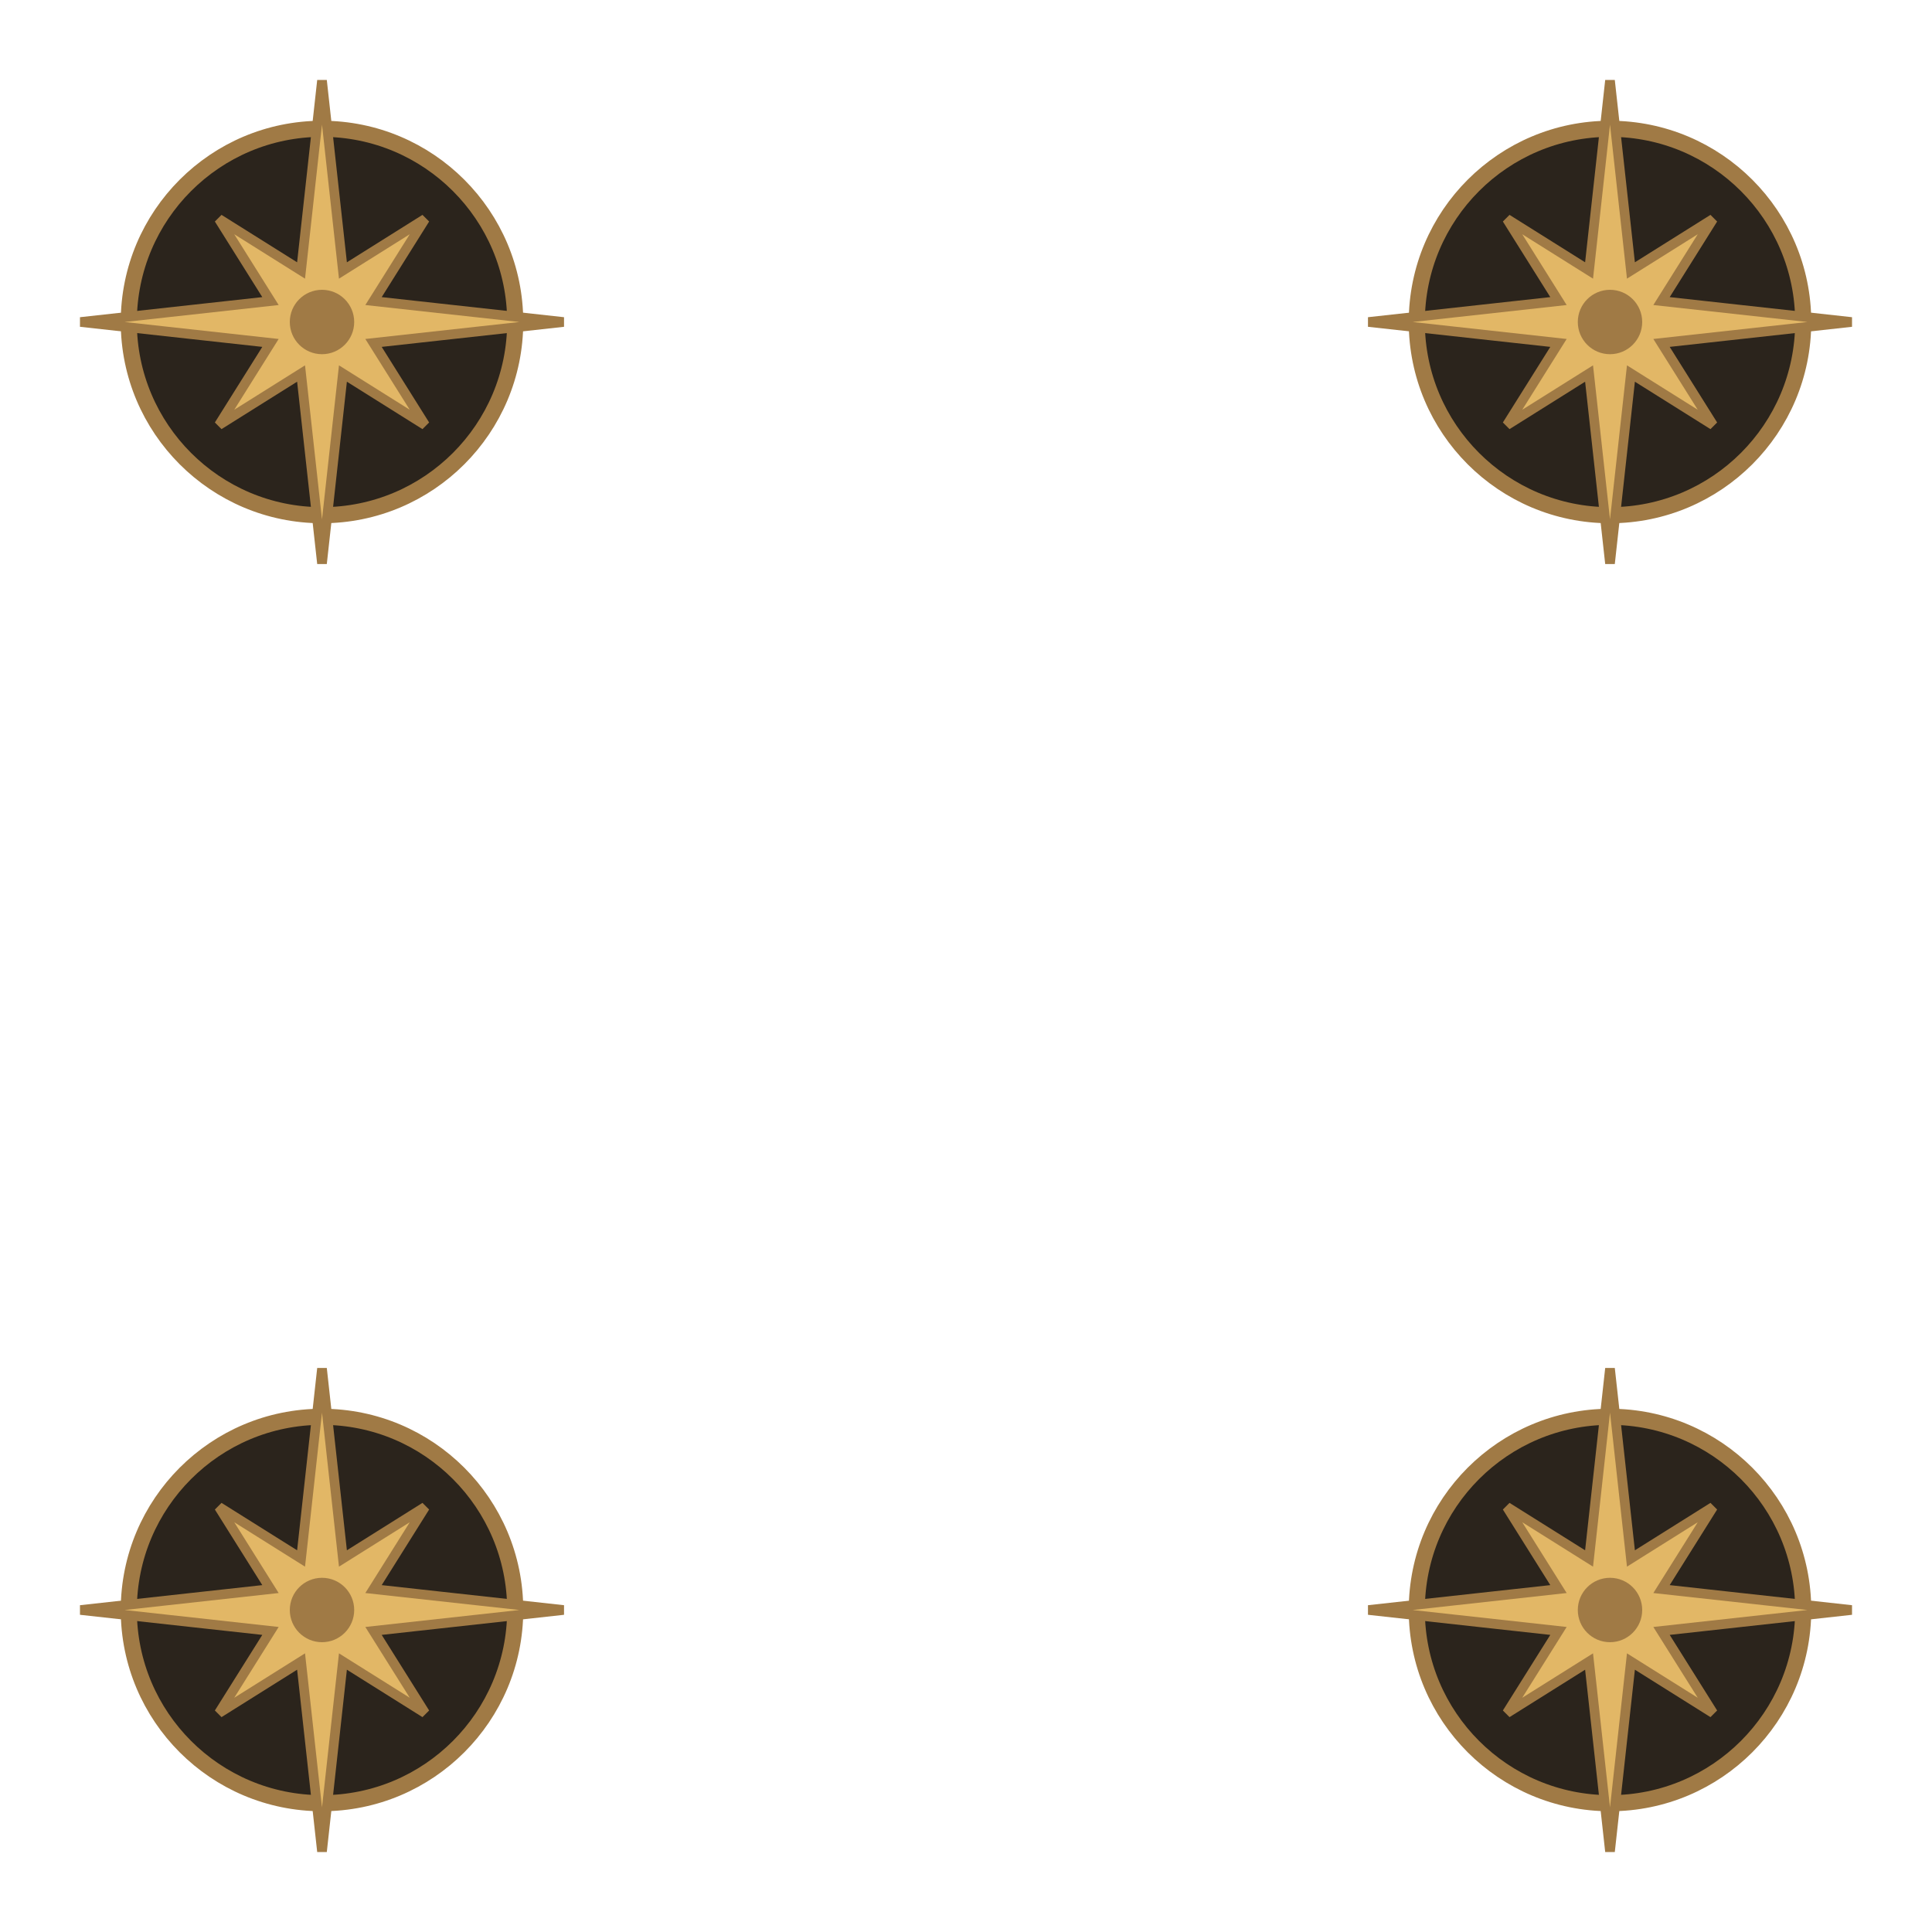
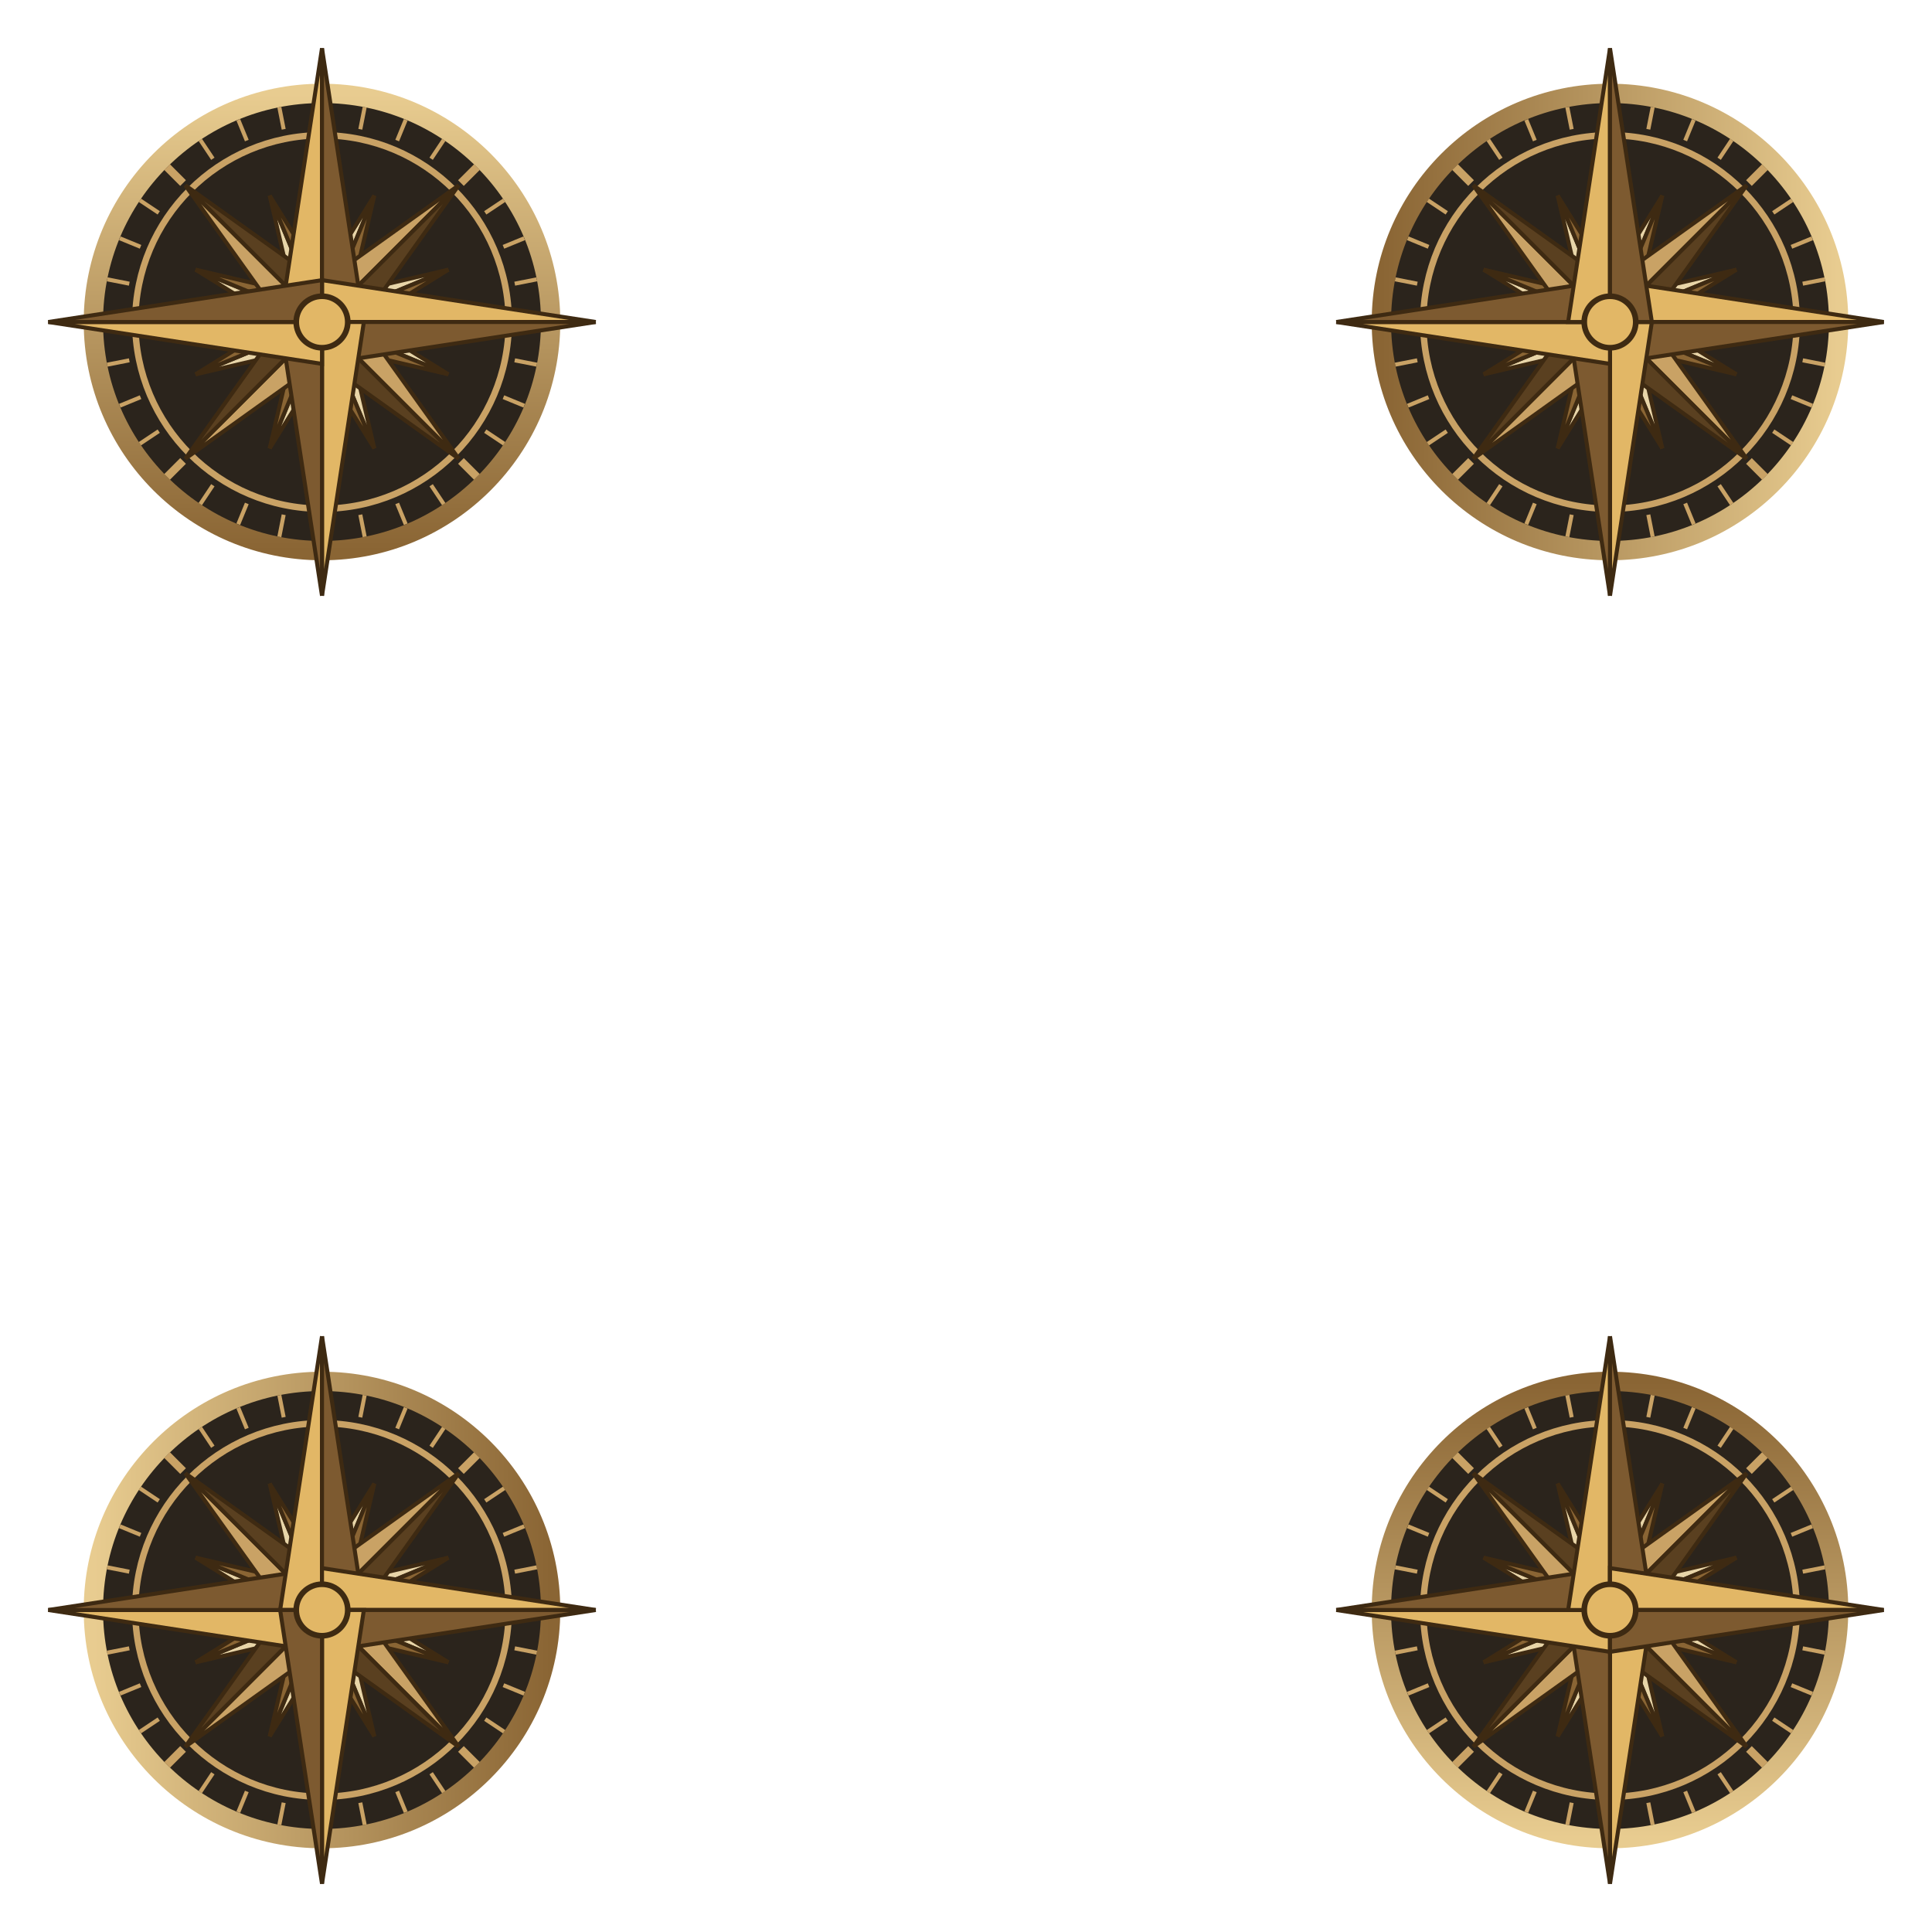
<svg xmlns="http://www.w3.org/2000/svg" viewBox="0 0 120 120" width="120" height="120">
+   <defs>
+     <linearGradient id="sr" x1="0" y1="0" x2="0" y2="1">
+       <stop offset="0" stop-color="#e8cc90" stop-opacity="1" />
+       <stop offset="1" stop-color="#8a6534" stop-opacity="1" />
+     </linearGradient>
+   </defs>
  <g transform="rotate(0 60 60)">
-     <circle cx="20" cy="20" r="12" fill="#2b241c" stroke="#a07a45" stroke-width="1" />
-     <polygon points="20.0,5.0 21.3,16.8 26.4,13.6 23.2,18.7 35.0,20.0 23.2,21.3 26.4,26.4 21.3,23.2 20.0,35.0 18.7,23.2 13.6,26.4 16.8,21.3 5.0,20.0 16.8,18.7 13.6,13.6 18.7,16.8" fill="#e2b766" stroke="#a07a45" stroke-width="0.6" />
-     <circle cx="20" cy="20" r="2" fill="#a07a45" />
+     <circle cx="20" cy="20" r="14.2" fill="#2b241c" stroke="url(#sr)" stroke-width="1.2" />
+     <g stroke="#c9a265">
+       <line x1="20.00" y1="7.80" x2="20.00" y2="6.40" stroke-width="0.5" />
+       <line x1="22.38" y1="8.03" x2="22.65" y2="6.66" stroke-width="0.25" />
+       <line x1="24.67" y1="8.73" x2="25.20" y2="7.44" stroke-width="0.25" />
+       <line x1="26.78" y1="9.86" x2="27.56" y2="8.69" stroke-width="0.25" />
+       <line x1="28.63" y1="11.37" x2="29.62" y2="10.38" stroke-width="0.5" />
+       <line x1="30.14" y1="13.22" x2="31.31" y2="12.44" stroke-width="0.25" />
+       <line x1="31.27" y1="15.33" x2="32.56" y2="14.80" stroke-width="0.25" />
+       <line x1="31.97" y1="17.62" x2="33.34" y2="17.35" stroke-width="0.25" />
+       <line x1="32.20" y1="20.00" x2="33.60" y2="20.00" stroke-width="0.5" />
+       <line x1="31.97" y1="22.38" x2="33.34" y2="22.65" stroke-width="0.25" />
+       <line x1="31.27" y1="24.67" x2="32.56" y2="25.20" stroke-width="0.25" />
+       <line x1="30.14" y1="26.78" x2="31.31" y2="27.56" stroke-width="0.25" />
+       <line x1="28.63" y1="28.63" x2="29.62" y2="29.62" stroke-width="0.5" />
+       <line x1="26.78" y1="30.14" x2="27.56" y2="31.31" stroke-width="0.25" />
+       <line x1="24.67" y1="31.27" x2="25.20" y2="32.56" stroke-width="0.25" />
+       <line x1="22.38" y1="31.97" x2="22.65" y2="33.34" stroke-width="0.25" />
+       <line x1="20.00" y1="32.20" x2="20.00" y2="33.60" stroke-width="0.5" />
+       <line x1="17.62" y1="31.97" x2="17.35" y2="33.34" stroke-width="0.25" />
+       <line x1="15.33" y1="31.27" x2="14.80" y2="32.56" stroke-width="0.25" />
+       <line x1="13.22" y1="30.14" x2="12.44" y2="31.31" stroke-width="0.25" />
+       <line x1="11.37" y1="28.63" x2="10.38" y2="29.62" stroke-width="0.5" />
+       <line x1="9.86" y1="26.78" x2="8.69" y2="27.56" stroke-width="0.25" />
+       <line x1="8.73" y1="24.67" x2="7.44" y2="25.20" stroke-width="0.25" />
+       <line x1="8.03" y1="22.38" x2="6.66" y2="22.65" stroke-width="0.25" />
+       <line x1="7.80" y1="20.00" x2="6.40" y2="20.00" stroke-width="0.5" />
+       <line x1="8.03" y1="17.62" x2="6.66" y2="17.35" stroke-width="0.25" />
+       <line x1="8.73" y1="15.33" x2="7.44" y2="14.80" stroke-width="0.25" />
+       <line x1="9.86" y1="13.22" x2="8.69" y2="12.44" stroke-width="0.25" />
+       <line x1="11.37" y1="11.37" x2="10.38" y2="10.38" stroke-width="0.5" />
+       <line x1="13.22" y1="9.86" x2="12.44" y2="8.69" stroke-width="0.25" />
+       <line x1="15.33" y1="8.73" x2="14.80" y2="7.44" stroke-width="0.25" />
+       <line x1="17.62" y1="8.03" x2="17.35" y2="6.66" stroke-width="0.25" />
+     </g>
+     <circle cx="20" cy="20" r="11.6" fill="none" stroke="#c9a265" stroke-width="0.4" />
+     <polygon points="20.00,20.00 18.71,19.46 23.25,12.15" fill="#e8d5a8" stroke="#3e2a12" stroke-width="0.25" />
+     <polygon points="20.00,20.00 23.25,12.15 21.29,20.54" fill="#8a6534" stroke="#3e2a12" stroke-width="0.25" />
+     <polygon points="20.00,20.00 19.46,18.71 27.85,16.75" fill="#e8d5a8" stroke="#3e2a12" stroke-width="0.25" />
+     <polygon points="20.00,20.00 27.85,16.75 20.54,21.29" fill="#8a6534" stroke="#3e2a12" stroke-width="0.25" />
+     <polygon points="20.00,20.00 20.54,18.71 27.85,23.25" fill="#e8d5a8" stroke="#3e2a12" stroke-width="0.25" />
+     <polygon points="20.00,20.00 27.85,23.25 19.46,21.29" fill="#8a6534" stroke="#3e2a12" stroke-width="0.25" />
+     <polygon points="20.00,20.00 21.29,19.46 23.25,27.85" fill="#e8d5a8" stroke="#3e2a12" stroke-width="0.25" />
+     <polygon points="20.00,20.00 23.25,27.85 18.71,20.54" fill="#8a6534" stroke="#3e2a12" stroke-width="0.25" />
+     <polygon points="20.00,20.00 21.29,20.54 16.75,27.85" fill="#e8d5a8" stroke="#3e2a12" stroke-width="0.25" />
+     <polygon points="20.00,20.00 16.75,27.85 18.71,19.46" fill="#8a6534" stroke="#3e2a12" stroke-width="0.25" />
+     <polygon points="20.00,20.00 20.54,21.29 12.15,23.25" fill="#e8d5a8" stroke="#3e2a12" stroke-width="0.25" />
+     <polygon points="20.00,20.00 12.15,23.25 19.46,18.71" fill="#8a6534" stroke="#3e2a12" stroke-width="0.25" />
+     <polygon points="20.00,20.00 19.46,21.29 12.15,16.75" fill="#e8d5a8" stroke="#3e2a12" stroke-width="0.25" />
+     <polygon points="20.00,20.00 12.15,16.75 20.54,18.71" fill="#8a6534" stroke="#3e2a12" stroke-width="0.25" />
+     <polygon points="20.00,20.00 18.71,20.54 16.75,12.15" fill="#e8d5a8" stroke="#3e2a12" stroke-width="0.25" />
+     <polygon points="20.00,20.00 16.75,12.15 21.29,19.46" fill="#8a6534" stroke="#3e2a12" stroke-width="0.25" />
+     <polygon points="20.00,20.00 18.59,18.59 28.49,11.51" fill="#c9a265" stroke="#3e2a12" stroke-width="0.25" />
+     <polygon points="20.00,20.00 28.49,11.51 21.41,21.41" fill="#5a4020" stroke="#3e2a12" stroke-width="0.25" />
+     <polygon points="20.00,20.00 21.41,18.59 28.49,28.49" fill="#c9a265" stroke="#3e2a12" stroke-width="0.25" />
+     <polygon points="20.00,20.00 28.49,28.49 18.59,21.41" fill="#5a4020" stroke="#3e2a12" stroke-width="0.25" />
+     <polygon points="20.00,20.00 21.41,21.41 11.51,28.49" fill="#c9a265" stroke="#3e2a12" stroke-width="0.25" />
+     <polygon points="20.00,20.00 11.51,28.49 18.59,18.59" fill="#5a4020" stroke="#3e2a12" stroke-width="0.25" />
+     <polygon points="20.00,20.00 18.59,21.41 11.51,11.51" fill="#c9a265" stroke="#3e2a12" stroke-width="0.25" />
+     <polygon points="20.00,20.00 11.51,11.51 21.41,18.59" fill="#5a4020" stroke="#3e2a12" stroke-width="0.25" />
+     <polygon points="20.00,20.00 17.40,20.00 20.00,3.00" fill="#e2b766" stroke="#3e2a12" stroke-width="0.25" />
+     <polygon points="20.00,20.00 20.00,3.00 22.60,20.00" fill="#7d5a30" stroke="#3e2a12" stroke-width="0.25" />
+     <polygon points="20.00,20.00 20.00,17.40 37.00,20.00" fill="#e2b766" stroke="#3e2a12" stroke-width="0.25" />
+     <polygon points="20.00,20.00 37.00,20.00 20.00,22.60" fill="#7d5a30" stroke="#3e2a12" stroke-width="0.25" />
+     <polygon points="20.00,20.00 22.60,20.00 20.00,37.00" fill="#e2b766" stroke="#3e2a12" stroke-width="0.25" />
+     <polygon points="20.00,20.00 20.00,37.00 17.40,20.00" fill="#7d5a30" stroke="#3e2a12" stroke-width="0.25" />
+     <polygon points="20.00,20.00 20.00,22.60 3.00,20.00" fill="#e2b766" stroke="#3e2a12" stroke-width="0.25" />
+     <polygon points="20.00,20.00 3.00,20.00 20.00,17.40" fill="#7d5a30" stroke="#3e2a12" stroke-width="0.25" />
+     <circle cx="20" cy="20" r="1.6" fill="#e2b766" stroke="#3e2a12" stroke-width="0.35" />
  </g>
  <g transform="rotate(90 60 60)">
-     <circle cx="20" cy="20" r="12" fill="#2b241c" stroke="#a07a45" stroke-width="1" />
-     <polygon points="20.0,5.0 21.3,16.8 26.4,13.6 23.2,18.7 35.0,20.0 23.2,21.3 26.4,26.4 21.3,23.2 20.0,35.0 18.7,23.2 13.6,26.4 16.8,21.3 5.0,20.0 16.8,18.7 13.6,13.6 18.7,16.8" fill="#e2b766" stroke="#a07a45" stroke-width="0.6" />
-     <circle cx="20" cy="20" r="2" fill="#a07a45" />
+     <circle cx="20" cy="20" r="14.2" fill="#2b241c" stroke="url(#sr)" stroke-width="1.2" />
+     <g stroke="#c9a265">
+       <line x1="20.00" y1="7.80" x2="20.00" y2="6.40" stroke-width="0.5" />
+       <line x1="22.38" y1="8.03" x2="22.65" y2="6.66" stroke-width="0.25" />
+       <line x1="24.67" y1="8.73" x2="25.20" y2="7.44" stroke-width="0.25" />
+       <line x1="26.78" y1="9.86" x2="27.56" y2="8.69" stroke-width="0.25" />
+       <line x1="28.63" y1="11.37" x2="29.62" y2="10.38" stroke-width="0.5" />
+       <line x1="30.14" y1="13.22" x2="31.31" y2="12.44" stroke-width="0.25" />
+       <line x1="31.27" y1="15.33" x2="32.56" y2="14.80" stroke-width="0.25" />
+       <line x1="31.97" y1="17.62" x2="33.34" y2="17.35" stroke-width="0.25" />
+       <line x1="32.20" y1="20.00" x2="33.60" y2="20.00" stroke-width="0.5" />
+       <line x1="31.97" y1="22.38" x2="33.34" y2="22.65" stroke-width="0.25" />
+       <line x1="31.27" y1="24.67" x2="32.56" y2="25.20" stroke-width="0.25" />
+       <line x1="30.14" y1="26.78" x2="31.31" y2="27.56" stroke-width="0.25" />
+       <line x1="28.63" y1="28.63" x2="29.62" y2="29.62" stroke-width="0.5" />
+       <line x1="26.78" y1="30.14" x2="27.56" y2="31.31" stroke-width="0.25" />
+       <line x1="24.67" y1="31.27" x2="25.20" y2="32.56" stroke-width="0.25" />
+       <line x1="22.38" y1="31.97" x2="22.65" y2="33.34" stroke-width="0.25" />
+       <line x1="20.00" y1="32.20" x2="20.00" y2="33.60" stroke-width="0.5" />
+       <line x1="17.62" y1="31.97" x2="17.35" y2="33.34" stroke-width="0.25" />
+       <line x1="15.33" y1="31.27" x2="14.80" y2="32.56" stroke-width="0.25" />
+       <line x1="13.22" y1="30.14" x2="12.44" y2="31.31" stroke-width="0.25" />
+       <line x1="11.37" y1="28.63" x2="10.38" y2="29.62" stroke-width="0.5" />
+       <line x1="9.86" y1="26.78" x2="8.69" y2="27.56" stroke-width="0.25" />
+       <line x1="8.73" y1="24.67" x2="7.44" y2="25.20" stroke-width="0.25" />
+       <line x1="8.03" y1="22.38" x2="6.66" y2="22.65" stroke-width="0.25" />
+       <line x1="7.80" y1="20.00" x2="6.40" y2="20.00" stroke-width="0.5" />
+       <line x1="8.03" y1="17.62" x2="6.66" y2="17.35" stroke-width="0.25" />
+       <line x1="8.73" y1="15.33" x2="7.44" y2="14.80" stroke-width="0.25" />
+       <line x1="9.86" y1="13.22" x2="8.69" y2="12.44" stroke-width="0.25" />
+       <line x1="11.37" y1="11.37" x2="10.38" y2="10.38" stroke-width="0.5" />
+       <line x1="13.22" y1="9.86" x2="12.44" y2="8.69" stroke-width="0.25" />
+       <line x1="15.33" y1="8.73" x2="14.80" y2="7.44" stroke-width="0.25" />
+       <line x1="17.62" y1="8.03" x2="17.35" y2="6.66" stroke-width="0.25" />
+     </g>
+     <circle cx="20" cy="20" r="11.6" fill="none" stroke="#c9a265" stroke-width="0.4" />
+     <polygon points="20.00,20.00 18.71,19.46 23.25,12.15" fill="#e8d5a8" stroke="#3e2a12" stroke-width="0.25" />
+     <polygon points="20.00,20.00 23.25,12.15 21.29,20.54" fill="#8a6534" stroke="#3e2a12" stroke-width="0.25" />
+     <polygon points="20.00,20.00 19.46,18.71 27.85,16.75" fill="#e8d5a8" stroke="#3e2a12" stroke-width="0.25" />
+     <polygon points="20.00,20.00 27.85,16.75 20.54,21.29" fill="#8a6534" stroke="#3e2a12" stroke-width="0.25" />
+     <polygon points="20.00,20.00 20.54,18.71 27.85,23.25" fill="#e8d5a8" stroke="#3e2a12" stroke-width="0.25" />
+     <polygon points="20.00,20.00 27.85,23.25 19.46,21.29" fill="#8a6534" stroke="#3e2a12" stroke-width="0.25" />
+     <polygon points="20.00,20.00 21.29,19.46 23.25,27.85" fill="#e8d5a8" stroke="#3e2a12" stroke-width="0.25" />
+     <polygon points="20.00,20.00 23.25,27.85 18.71,20.54" fill="#8a6534" stroke="#3e2a12" stroke-width="0.25" />
+     <polygon points="20.00,20.00 21.29,20.54 16.75,27.85" fill="#e8d5a8" stroke="#3e2a12" stroke-width="0.25" />
+     <polygon points="20.00,20.00 16.75,27.85 18.71,19.46" fill="#8a6534" stroke="#3e2a12" stroke-width="0.25" />
+     <polygon points="20.00,20.00 20.54,21.29 12.15,23.25" fill="#e8d5a8" stroke="#3e2a12" stroke-width="0.25" />
+     <polygon points="20.00,20.00 12.15,23.25 19.46,18.71" fill="#8a6534" stroke="#3e2a12" stroke-width="0.25" />
+     <polygon points="20.00,20.00 19.46,21.29 12.15,16.75" fill="#e8d5a8" stroke="#3e2a12" stroke-width="0.25" />
+     <polygon points="20.00,20.00 12.15,16.75 20.54,18.71" fill="#8a6534" stroke="#3e2a12" stroke-width="0.25" />
+     <polygon points="20.00,20.00 18.71,20.54 16.75,12.15" fill="#e8d5a8" stroke="#3e2a12" stroke-width="0.25" />
+     <polygon points="20.00,20.00 16.75,12.15 21.29,19.46" fill="#8a6534" stroke="#3e2a12" stroke-width="0.25" />
+     <polygon points="20.00,20.00 18.59,18.59 28.49,11.51" fill="#c9a265" stroke="#3e2a12" stroke-width="0.25" />
+     <polygon points="20.00,20.00 28.49,11.51 21.41,21.41" fill="#5a4020" stroke="#3e2a12" stroke-width="0.25" />
+     <polygon points="20.00,20.00 21.41,18.59 28.49,28.49" fill="#c9a265" stroke="#3e2a12" stroke-width="0.25" />
+     <polygon points="20.00,20.00 28.49,28.49 18.59,21.41" fill="#5a4020" stroke="#3e2a12" stroke-width="0.25" />
+     <polygon points="20.00,20.00 21.41,21.41 11.51,28.49" fill="#c9a265" stroke="#3e2a12" stroke-width="0.25" />
+     <polygon points="20.00,20.00 11.51,28.49 18.59,18.59" fill="#5a4020" stroke="#3e2a12" stroke-width="0.25" />
+     <polygon points="20.00,20.00 18.59,21.41 11.51,11.51" fill="#c9a265" stroke="#3e2a12" stroke-width="0.25" />
+     <polygon points="20.00,20.00 11.51,11.51 21.41,18.59" fill="#5a4020" stroke="#3e2a12" stroke-width="0.25" />
+     <polygon points="20.00,20.00 17.40,20.00 20.00,3.00" fill="#e2b766" stroke="#3e2a12" stroke-width="0.25" />
+     <polygon points="20.00,20.00 20.00,3.00 22.60,20.00" fill="#7d5a30" stroke="#3e2a12" stroke-width="0.25" />
+     <polygon points="20.00,20.00 20.00,17.40 37.00,20.00" fill="#e2b766" stroke="#3e2a12" stroke-width="0.25" />
+     <polygon points="20.00,20.00 37.00,20.00 20.00,22.60" fill="#7d5a30" stroke="#3e2a12" stroke-width="0.25" />
+     <polygon points="20.00,20.00 22.60,20.00 20.00,37.00" fill="#e2b766" stroke="#3e2a12" stroke-width="0.25" />
+     <polygon points="20.00,20.00 20.00,37.00 17.40,20.00" fill="#7d5a30" stroke="#3e2a12" stroke-width="0.25" />
+     <polygon points="20.00,20.00 20.00,22.60 3.00,20.00" fill="#e2b766" stroke="#3e2a12" stroke-width="0.25" />
+     <polygon points="20.00,20.00 3.00,20.00 20.00,17.40" fill="#7d5a30" stroke="#3e2a12" stroke-width="0.25" />
+     <circle cx="20" cy="20" r="1.6" fill="#e2b766" stroke="#3e2a12" stroke-width="0.35" />
  </g>
  <g transform="rotate(180 60 60)">
-     <circle cx="20" cy="20" r="12" fill="#2b241c" stroke="#a07a45" stroke-width="1" />
-     <polygon points="20.0,5.0 21.3,16.8 26.4,13.6 23.2,18.7 35.0,20.0 23.2,21.3 26.4,26.4 21.3,23.2 20.0,35.0 18.7,23.2 13.6,26.4 16.8,21.3 5.0,20.0 16.8,18.7 13.6,13.6 18.7,16.8" fill="#e2b766" stroke="#a07a45" stroke-width="0.6" />
-     <circle cx="20" cy="20" r="2" fill="#a07a45" />
+     <circle cx="20" cy="20" r="14.2" fill="#2b241c" stroke="url(#sr)" stroke-width="1.2" />
+     <g stroke="#c9a265">
+       <line x1="20.00" y1="7.80" x2="20.00" y2="6.40" stroke-width="0.5" />
+       <line x1="22.38" y1="8.03" x2="22.65" y2="6.66" stroke-width="0.25" />
+       <line x1="24.67" y1="8.73" x2="25.20" y2="7.44" stroke-width="0.25" />
+       <line x1="26.78" y1="9.86" x2="27.56" y2="8.69" stroke-width="0.25" />
+       <line x1="28.63" y1="11.37" x2="29.62" y2="10.38" stroke-width="0.5" />
+       <line x1="30.14" y1="13.22" x2="31.31" y2="12.44" stroke-width="0.25" />
+       <line x1="31.27" y1="15.33" x2="32.56" y2="14.80" stroke-width="0.25" />
+       <line x1="31.97" y1="17.62" x2="33.34" y2="17.35" stroke-width="0.25" />
+       <line x1="32.20" y1="20.00" x2="33.60" y2="20.00" stroke-width="0.5" />
+       <line x1="31.97" y1="22.38" x2="33.34" y2="22.65" stroke-width="0.25" />
+       <line x1="31.27" y1="24.67" x2="32.56" y2="25.20" stroke-width="0.25" />
+       <line x1="30.14" y1="26.78" x2="31.31" y2="27.56" stroke-width="0.25" />
+       <line x1="28.63" y1="28.63" x2="29.62" y2="29.62" stroke-width="0.5" />
+       <line x1="26.78" y1="30.14" x2="27.56" y2="31.31" stroke-width="0.25" />
+       <line x1="24.67" y1="31.27" x2="25.20" y2="32.56" stroke-width="0.25" />
+       <line x1="22.38" y1="31.97" x2="22.65" y2="33.34" stroke-width="0.25" />
+       <line x1="20.00" y1="32.20" x2="20.00" y2="33.60" stroke-width="0.5" />
+       <line x1="17.62" y1="31.97" x2="17.35" y2="33.34" stroke-width="0.25" />
+       <line x1="15.33" y1="31.27" x2="14.80" y2="32.56" stroke-width="0.25" />
+       <line x1="13.22" y1="30.14" x2="12.44" y2="31.31" stroke-width="0.25" />
+       <line x1="11.37" y1="28.63" x2="10.38" y2="29.62" stroke-width="0.5" />
+       <line x1="9.86" y1="26.78" x2="8.69" y2="27.56" stroke-width="0.25" />
+       <line x1="8.73" y1="24.67" x2="7.44" y2="25.20" stroke-width="0.25" />
+       <line x1="8.03" y1="22.38" x2="6.66" y2="22.65" stroke-width="0.25" />
+       <line x1="7.80" y1="20.00" x2="6.40" y2="20.00" stroke-width="0.5" />
+       <line x1="8.03" y1="17.62" x2="6.66" y2="17.35" stroke-width="0.25" />
+       <line x1="8.73" y1="15.33" x2="7.44" y2="14.80" stroke-width="0.25" />
+       <line x1="9.86" y1="13.22" x2="8.69" y2="12.44" stroke-width="0.25" />
+       <line x1="11.37" y1="11.37" x2="10.38" y2="10.38" stroke-width="0.5" />
+       <line x1="13.22" y1="9.86" x2="12.44" y2="8.69" stroke-width="0.25" />
+       <line x1="15.33" y1="8.73" x2="14.80" y2="7.44" stroke-width="0.25" />
+       <line x1="17.62" y1="8.03" x2="17.35" y2="6.66" stroke-width="0.25" />
+     </g>
+     <circle cx="20" cy="20" r="11.6" fill="none" stroke="#c9a265" stroke-width="0.4" />
+     <polygon points="20.00,20.00 18.71,19.46 23.25,12.15" fill="#e8d5a8" stroke="#3e2a12" stroke-width="0.25" />
+     <polygon points="20.00,20.00 23.25,12.15 21.29,20.54" fill="#8a6534" stroke="#3e2a12" stroke-width="0.25" />
+     <polygon points="20.00,20.00 19.46,18.71 27.85,16.75" fill="#e8d5a8" stroke="#3e2a12" stroke-width="0.25" />
+     <polygon points="20.00,20.00 27.85,16.75 20.54,21.29" fill="#8a6534" stroke="#3e2a12" stroke-width="0.25" />
+     <polygon points="20.00,20.00 20.54,18.71 27.85,23.25" fill="#e8d5a8" stroke="#3e2a12" stroke-width="0.25" />
+     <polygon points="20.00,20.00 27.85,23.25 19.46,21.29" fill="#8a6534" stroke="#3e2a12" stroke-width="0.25" />
+     <polygon points="20.00,20.00 21.29,19.46 23.25,27.85" fill="#e8d5a8" stroke="#3e2a12" stroke-width="0.25" />
+     <polygon points="20.00,20.00 23.25,27.85 18.71,20.54" fill="#8a6534" stroke="#3e2a12" stroke-width="0.25" />
+     <polygon points="20.00,20.00 21.29,20.54 16.75,27.85" fill="#e8d5a8" stroke="#3e2a12" stroke-width="0.25" />
+     <polygon points="20.00,20.00 16.75,27.85 18.71,19.46" fill="#8a6534" stroke="#3e2a12" stroke-width="0.25" />
+     <polygon points="20.00,20.00 20.54,21.29 12.15,23.25" fill="#e8d5a8" stroke="#3e2a12" stroke-width="0.25" />
+     <polygon points="20.00,20.00 12.15,23.25 19.46,18.71" fill="#8a6534" stroke="#3e2a12" stroke-width="0.25" />
+     <polygon points="20.00,20.00 19.46,21.29 12.15,16.75" fill="#e8d5a8" stroke="#3e2a12" stroke-width="0.25" />
+     <polygon points="20.00,20.00 12.15,16.75 20.54,18.71" fill="#8a6534" stroke="#3e2a12" stroke-width="0.25" />
+     <polygon points="20.00,20.00 18.71,20.54 16.75,12.15" fill="#e8d5a8" stroke="#3e2a12" stroke-width="0.25" />
+     <polygon points="20.00,20.00 16.75,12.15 21.29,19.46" fill="#8a6534" stroke="#3e2a12" stroke-width="0.25" />
+     <polygon points="20.00,20.00 18.59,18.59 28.49,11.51" fill="#c9a265" stroke="#3e2a12" stroke-width="0.25" />
+     <polygon points="20.00,20.00 28.49,11.51 21.41,21.41" fill="#5a4020" stroke="#3e2a12" stroke-width="0.25" />
+     <polygon points="20.00,20.00 21.41,18.59 28.49,28.49" fill="#c9a265" stroke="#3e2a12" stroke-width="0.25" />
+     <polygon points="20.00,20.00 28.49,28.49 18.59,21.41" fill="#5a4020" stroke="#3e2a12" stroke-width="0.25" />
+     <polygon points="20.00,20.00 21.41,21.41 11.51,28.49" fill="#c9a265" stroke="#3e2a12" stroke-width="0.25" />
+     <polygon points="20.00,20.00 11.51,28.49 18.59,18.59" fill="#5a4020" stroke="#3e2a12" stroke-width="0.25" />
+     <polygon points="20.00,20.00 18.59,21.41 11.51,11.51" fill="#c9a265" stroke="#3e2a12" stroke-width="0.25" />
+     <polygon points="20.00,20.00 11.51,11.51 21.41,18.59" fill="#5a4020" stroke="#3e2a12" stroke-width="0.25" />
+     <polygon points="20.00,20.00 17.40,20.00 20.00,3.00" fill="#e2b766" stroke="#3e2a12" stroke-width="0.25" />
+     <polygon points="20.00,20.00 20.00,3.00 22.60,20.00" fill="#7d5a30" stroke="#3e2a12" stroke-width="0.25" />
+     <polygon points="20.00,20.00 20.00,17.40 37.00,20.00" fill="#e2b766" stroke="#3e2a12" stroke-width="0.25" />
+     <polygon points="20.00,20.00 37.00,20.00 20.00,22.60" fill="#7d5a30" stroke="#3e2a12" stroke-width="0.25" />
+     <polygon points="20.00,20.00 22.60,20.00 20.00,37.00" fill="#e2b766" stroke="#3e2a12" stroke-width="0.25" />
+     <polygon points="20.00,20.00 20.00,37.00 17.40,20.00" fill="#7d5a30" stroke="#3e2a12" stroke-width="0.25" />
+     <polygon points="20.00,20.00 20.00,22.60 3.00,20.00" fill="#e2b766" stroke="#3e2a12" stroke-width="0.25" />
+     <polygon points="20.00,20.00 3.00,20.00 20.00,17.40" fill="#7d5a30" stroke="#3e2a12" stroke-width="0.25" />
+     <circle cx="20" cy="20" r="1.6" fill="#e2b766" stroke="#3e2a12" stroke-width="0.35" />
  </g>
  <g transform="rotate(270 60 60)">
-     <circle cx="20" cy="20" r="12" fill="#2b241c" stroke="#a07a45" stroke-width="1" />
-     <polygon points="20.0,5.0 21.3,16.8 26.4,13.6 23.2,18.7 35.0,20.0 23.2,21.3 26.4,26.4 21.3,23.2 20.0,35.0 18.7,23.2 13.6,26.4 16.8,21.3 5.0,20.0 16.8,18.7 13.6,13.6 18.7,16.8" fill="#e2b766" stroke="#a07a45" stroke-width="0.6" />
-     <circle cx="20" cy="20" r="2" fill="#a07a45" />
+     <circle cx="20" cy="20" r="14.2" fill="#2b241c" stroke="url(#sr)" stroke-width="1.2" />
+     <g stroke="#c9a265">
+       <line x1="20.00" y1="7.80" x2="20.00" y2="6.40" stroke-width="0.5" />
+       <line x1="22.38" y1="8.03" x2="22.65" y2="6.66" stroke-width="0.25" />
+       <line x1="24.67" y1="8.73" x2="25.20" y2="7.44" stroke-width="0.25" />
+       <line x1="26.78" y1="9.86" x2="27.56" y2="8.69" stroke-width="0.25" />
+       <line x1="28.63" y1="11.37" x2="29.62" y2="10.38" stroke-width="0.5" />
+       <line x1="30.14" y1="13.22" x2="31.31" y2="12.44" stroke-width="0.25" />
+       <line x1="31.27" y1="15.33" x2="32.56" y2="14.80" stroke-width="0.25" />
+       <line x1="31.97" y1="17.62" x2="33.34" y2="17.35" stroke-width="0.25" />
+       <line x1="32.20" y1="20.00" x2="33.60" y2="20.00" stroke-width="0.5" />
+       <line x1="31.97" y1="22.38" x2="33.34" y2="22.65" stroke-width="0.25" />
+       <line x1="31.27" y1="24.67" x2="32.56" y2="25.20" stroke-width="0.25" />
+       <line x1="30.14" y1="26.78" x2="31.31" y2="27.56" stroke-width="0.25" />
+       <line x1="28.63" y1="28.63" x2="29.62" y2="29.62" stroke-width="0.5" />
+       <line x1="26.78" y1="30.14" x2="27.56" y2="31.31" stroke-width="0.25" />
+       <line x1="24.67" y1="31.27" x2="25.20" y2="32.56" stroke-width="0.25" />
+       <line x1="22.38" y1="31.97" x2="22.65" y2="33.34" stroke-width="0.25" />
+       <line x1="20.00" y1="32.20" x2="20.00" y2="33.60" stroke-width="0.5" />
+       <line x1="17.62" y1="31.97" x2="17.35" y2="33.34" stroke-width="0.25" />
+       <line x1="15.33" y1="31.27" x2="14.80" y2="32.56" stroke-width="0.25" />
+       <line x1="13.22" y1="30.14" x2="12.44" y2="31.31" stroke-width="0.25" />
+       <line x1="11.37" y1="28.63" x2="10.38" y2="29.62" stroke-width="0.5" />
+       <line x1="9.86" y1="26.78" x2="8.69" y2="27.56" stroke-width="0.25" />
+       <line x1="8.73" y1="24.67" x2="7.44" y2="25.20" stroke-width="0.25" />
+       <line x1="8.03" y1="22.38" x2="6.66" y2="22.65" stroke-width="0.25" />
+       <line x1="7.80" y1="20.00" x2="6.40" y2="20.00" stroke-width="0.5" />
+       <line x1="8.03" y1="17.62" x2="6.66" y2="17.35" stroke-width="0.25" />
+       <line x1="8.73" y1="15.33" x2="7.44" y2="14.80" stroke-width="0.25" />
+       <line x1="9.86" y1="13.22" x2="8.69" y2="12.44" stroke-width="0.25" />
+       <line x1="11.37" y1="11.37" x2="10.38" y2="10.38" stroke-width="0.5" />
+       <line x1="13.22" y1="9.86" x2="12.44" y2="8.69" stroke-width="0.25" />
+       <line x1="15.33" y1="8.73" x2="14.80" y2="7.44" stroke-width="0.25" />
+       <line x1="17.62" y1="8.03" x2="17.35" y2="6.66" stroke-width="0.25" />
+     </g>
+     <circle cx="20" cy="20" r="11.6" fill="none" stroke="#c9a265" stroke-width="0.4" />
+     <polygon points="20.00,20.00 18.71,19.46 23.25,12.15" fill="#e8d5a8" stroke="#3e2a12" stroke-width="0.25" />
+     <polygon points="20.00,20.00 23.25,12.15 21.29,20.54" fill="#8a6534" stroke="#3e2a12" stroke-width="0.25" />
+     <polygon points="20.00,20.00 19.46,18.71 27.85,16.75" fill="#e8d5a8" stroke="#3e2a12" stroke-width="0.25" />
+     <polygon points="20.00,20.00 27.85,16.75 20.54,21.29" fill="#8a6534" stroke="#3e2a12" stroke-width="0.25" />
+     <polygon points="20.00,20.00 20.54,18.71 27.85,23.25" fill="#e8d5a8" stroke="#3e2a12" stroke-width="0.25" />
+     <polygon points="20.00,20.00 27.85,23.25 19.46,21.29" fill="#8a6534" stroke="#3e2a12" stroke-width="0.25" />
+     <polygon points="20.00,20.00 21.29,19.46 23.25,27.85" fill="#e8d5a8" stroke="#3e2a12" stroke-width="0.25" />
+     <polygon points="20.00,20.00 23.25,27.85 18.71,20.54" fill="#8a6534" stroke="#3e2a12" stroke-width="0.25" />
+     <polygon points="20.00,20.00 21.29,20.54 16.75,27.85" fill="#e8d5a8" stroke="#3e2a12" stroke-width="0.25" />
+     <polygon points="20.00,20.00 16.75,27.85 18.71,19.46" fill="#8a6534" stroke="#3e2a12" stroke-width="0.25" />
+     <polygon points="20.00,20.00 20.54,21.29 12.15,23.25" fill="#e8d5a8" stroke="#3e2a12" stroke-width="0.25" />
+     <polygon points="20.00,20.00 12.15,23.25 19.46,18.71" fill="#8a6534" stroke="#3e2a12" stroke-width="0.25" />
+     <polygon points="20.00,20.00 19.46,21.29 12.15,16.75" fill="#e8d5a8" stroke="#3e2a12" stroke-width="0.25" />
+     <polygon points="20.00,20.00 12.15,16.75 20.54,18.71" fill="#8a6534" stroke="#3e2a12" stroke-width="0.25" />
+     <polygon points="20.00,20.00 18.71,20.54 16.75,12.15" fill="#e8d5a8" stroke="#3e2a12" stroke-width="0.25" />
+     <polygon points="20.00,20.00 16.75,12.15 21.29,19.46" fill="#8a6534" stroke="#3e2a12" stroke-width="0.25" />
+     <polygon points="20.00,20.00 18.59,18.59 28.49,11.51" fill="#c9a265" stroke="#3e2a12" stroke-width="0.25" />
+     <polygon points="20.00,20.00 28.49,11.51 21.41,21.41" fill="#5a4020" stroke="#3e2a12" stroke-width="0.25" />
+     <polygon points="20.00,20.00 21.41,18.59 28.49,28.49" fill="#c9a265" stroke="#3e2a12" stroke-width="0.25" />
+     <polygon points="20.00,20.00 28.49,28.49 18.59,21.41" fill="#5a4020" stroke="#3e2a12" stroke-width="0.25" />
+     <polygon points="20.00,20.00 21.41,21.41 11.51,28.49" fill="#c9a265" stroke="#3e2a12" stroke-width="0.25" />
+     <polygon points="20.00,20.00 11.51,28.49 18.59,18.59" fill="#5a4020" stroke="#3e2a12" stroke-width="0.25" />
+     <polygon points="20.00,20.00 18.59,21.41 11.51,11.51" fill="#c9a265" stroke="#3e2a12" stroke-width="0.25" />
+     <polygon points="20.00,20.00 11.51,11.51 21.41,18.59" fill="#5a4020" stroke="#3e2a12" stroke-width="0.25" />
+     <polygon points="20.00,20.00 17.40,20.00 20.00,3.00" fill="#e2b766" stroke="#3e2a12" stroke-width="0.25" />
+     <polygon points="20.00,20.00 20.00,3.00 22.60,20.00" fill="#7d5a30" stroke="#3e2a12" stroke-width="0.25" />
+     <polygon points="20.00,20.00 20.00,17.40 37.00,20.00" fill="#e2b766" stroke="#3e2a12" stroke-width="0.25" />
+     <polygon points="20.00,20.00 37.00,20.00 20.00,22.60" fill="#7d5a30" stroke="#3e2a12" stroke-width="0.25" />
+     <polygon points="20.00,20.00 22.60,20.00 20.00,37.00" fill="#e2b766" stroke="#3e2a12" stroke-width="0.25" />
+     <polygon points="20.00,20.00 20.00,37.00 17.40,20.00" fill="#7d5a30" stroke="#3e2a12" stroke-width="0.25" />
+     <polygon points="20.00,20.00 20.00,22.60 3.00,20.00" fill="#e2b766" stroke="#3e2a12" stroke-width="0.25" />
+     <polygon points="20.00,20.00 3.00,20.00 20.00,17.40" fill="#7d5a30" stroke="#3e2a12" stroke-width="0.25" />
+     <circle cx="20" cy="20" r="1.6" fill="#e2b766" stroke="#3e2a12" stroke-width="0.35" />
  </g>
</svg>
